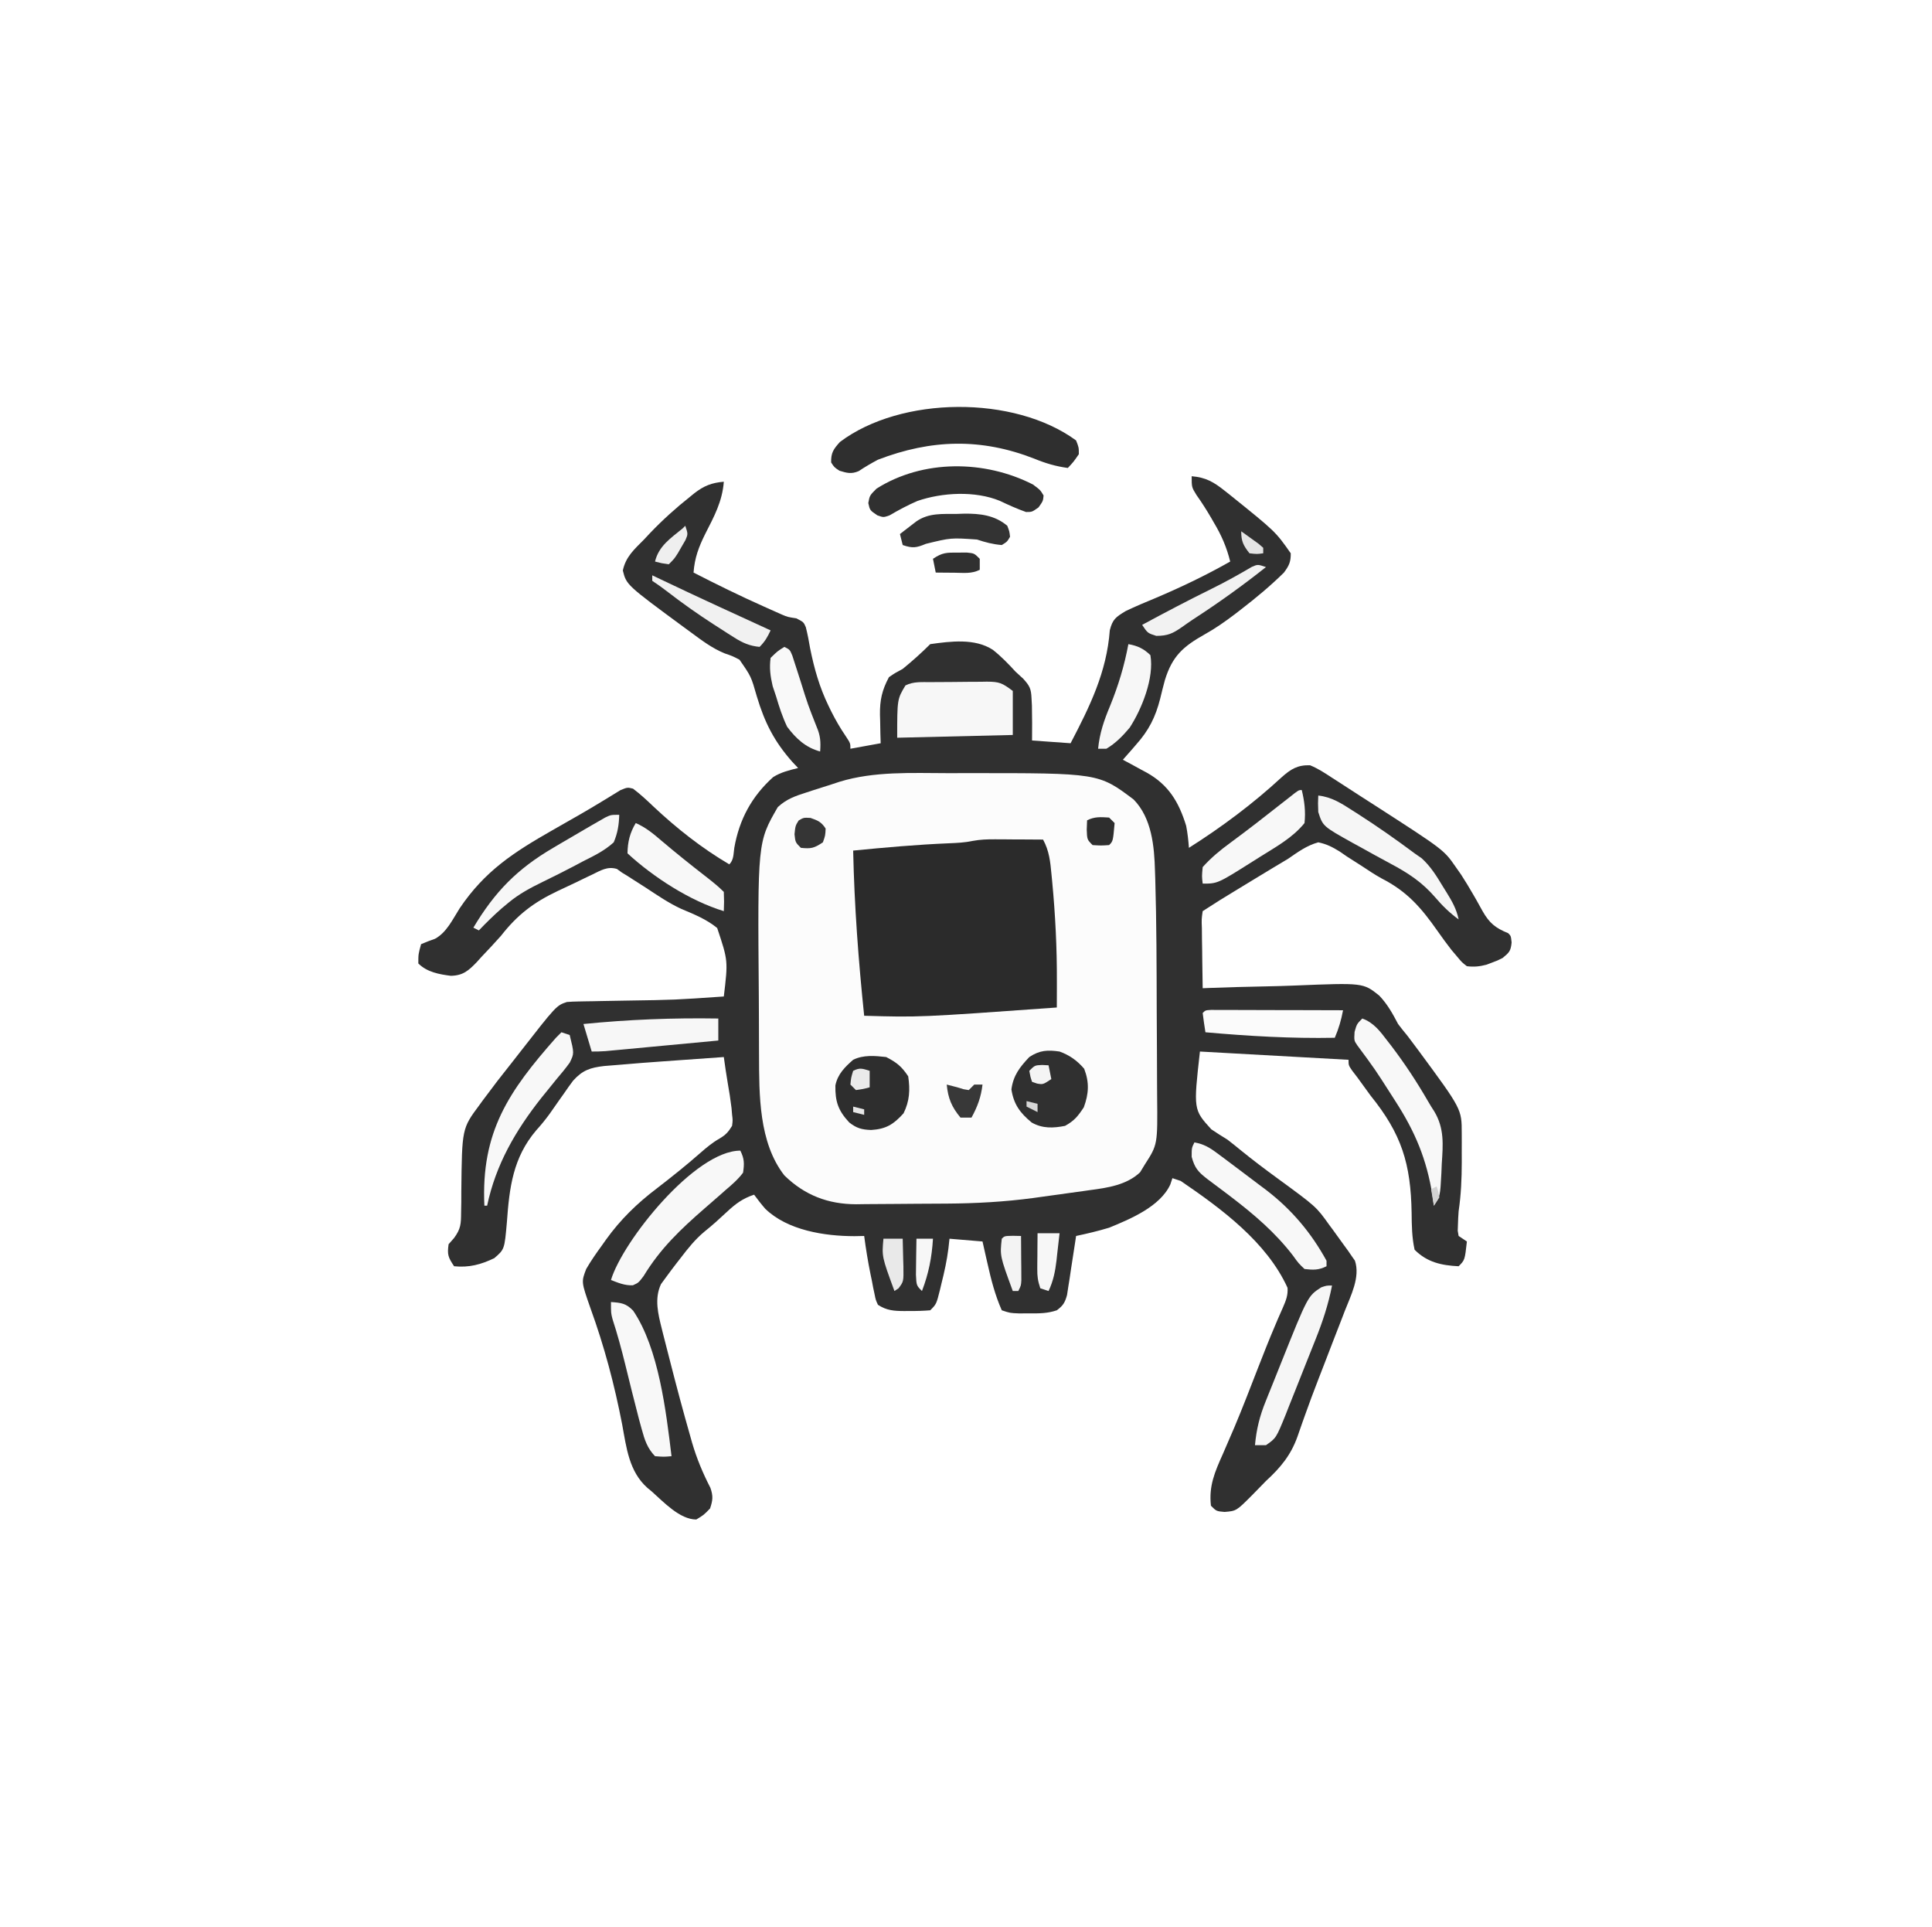
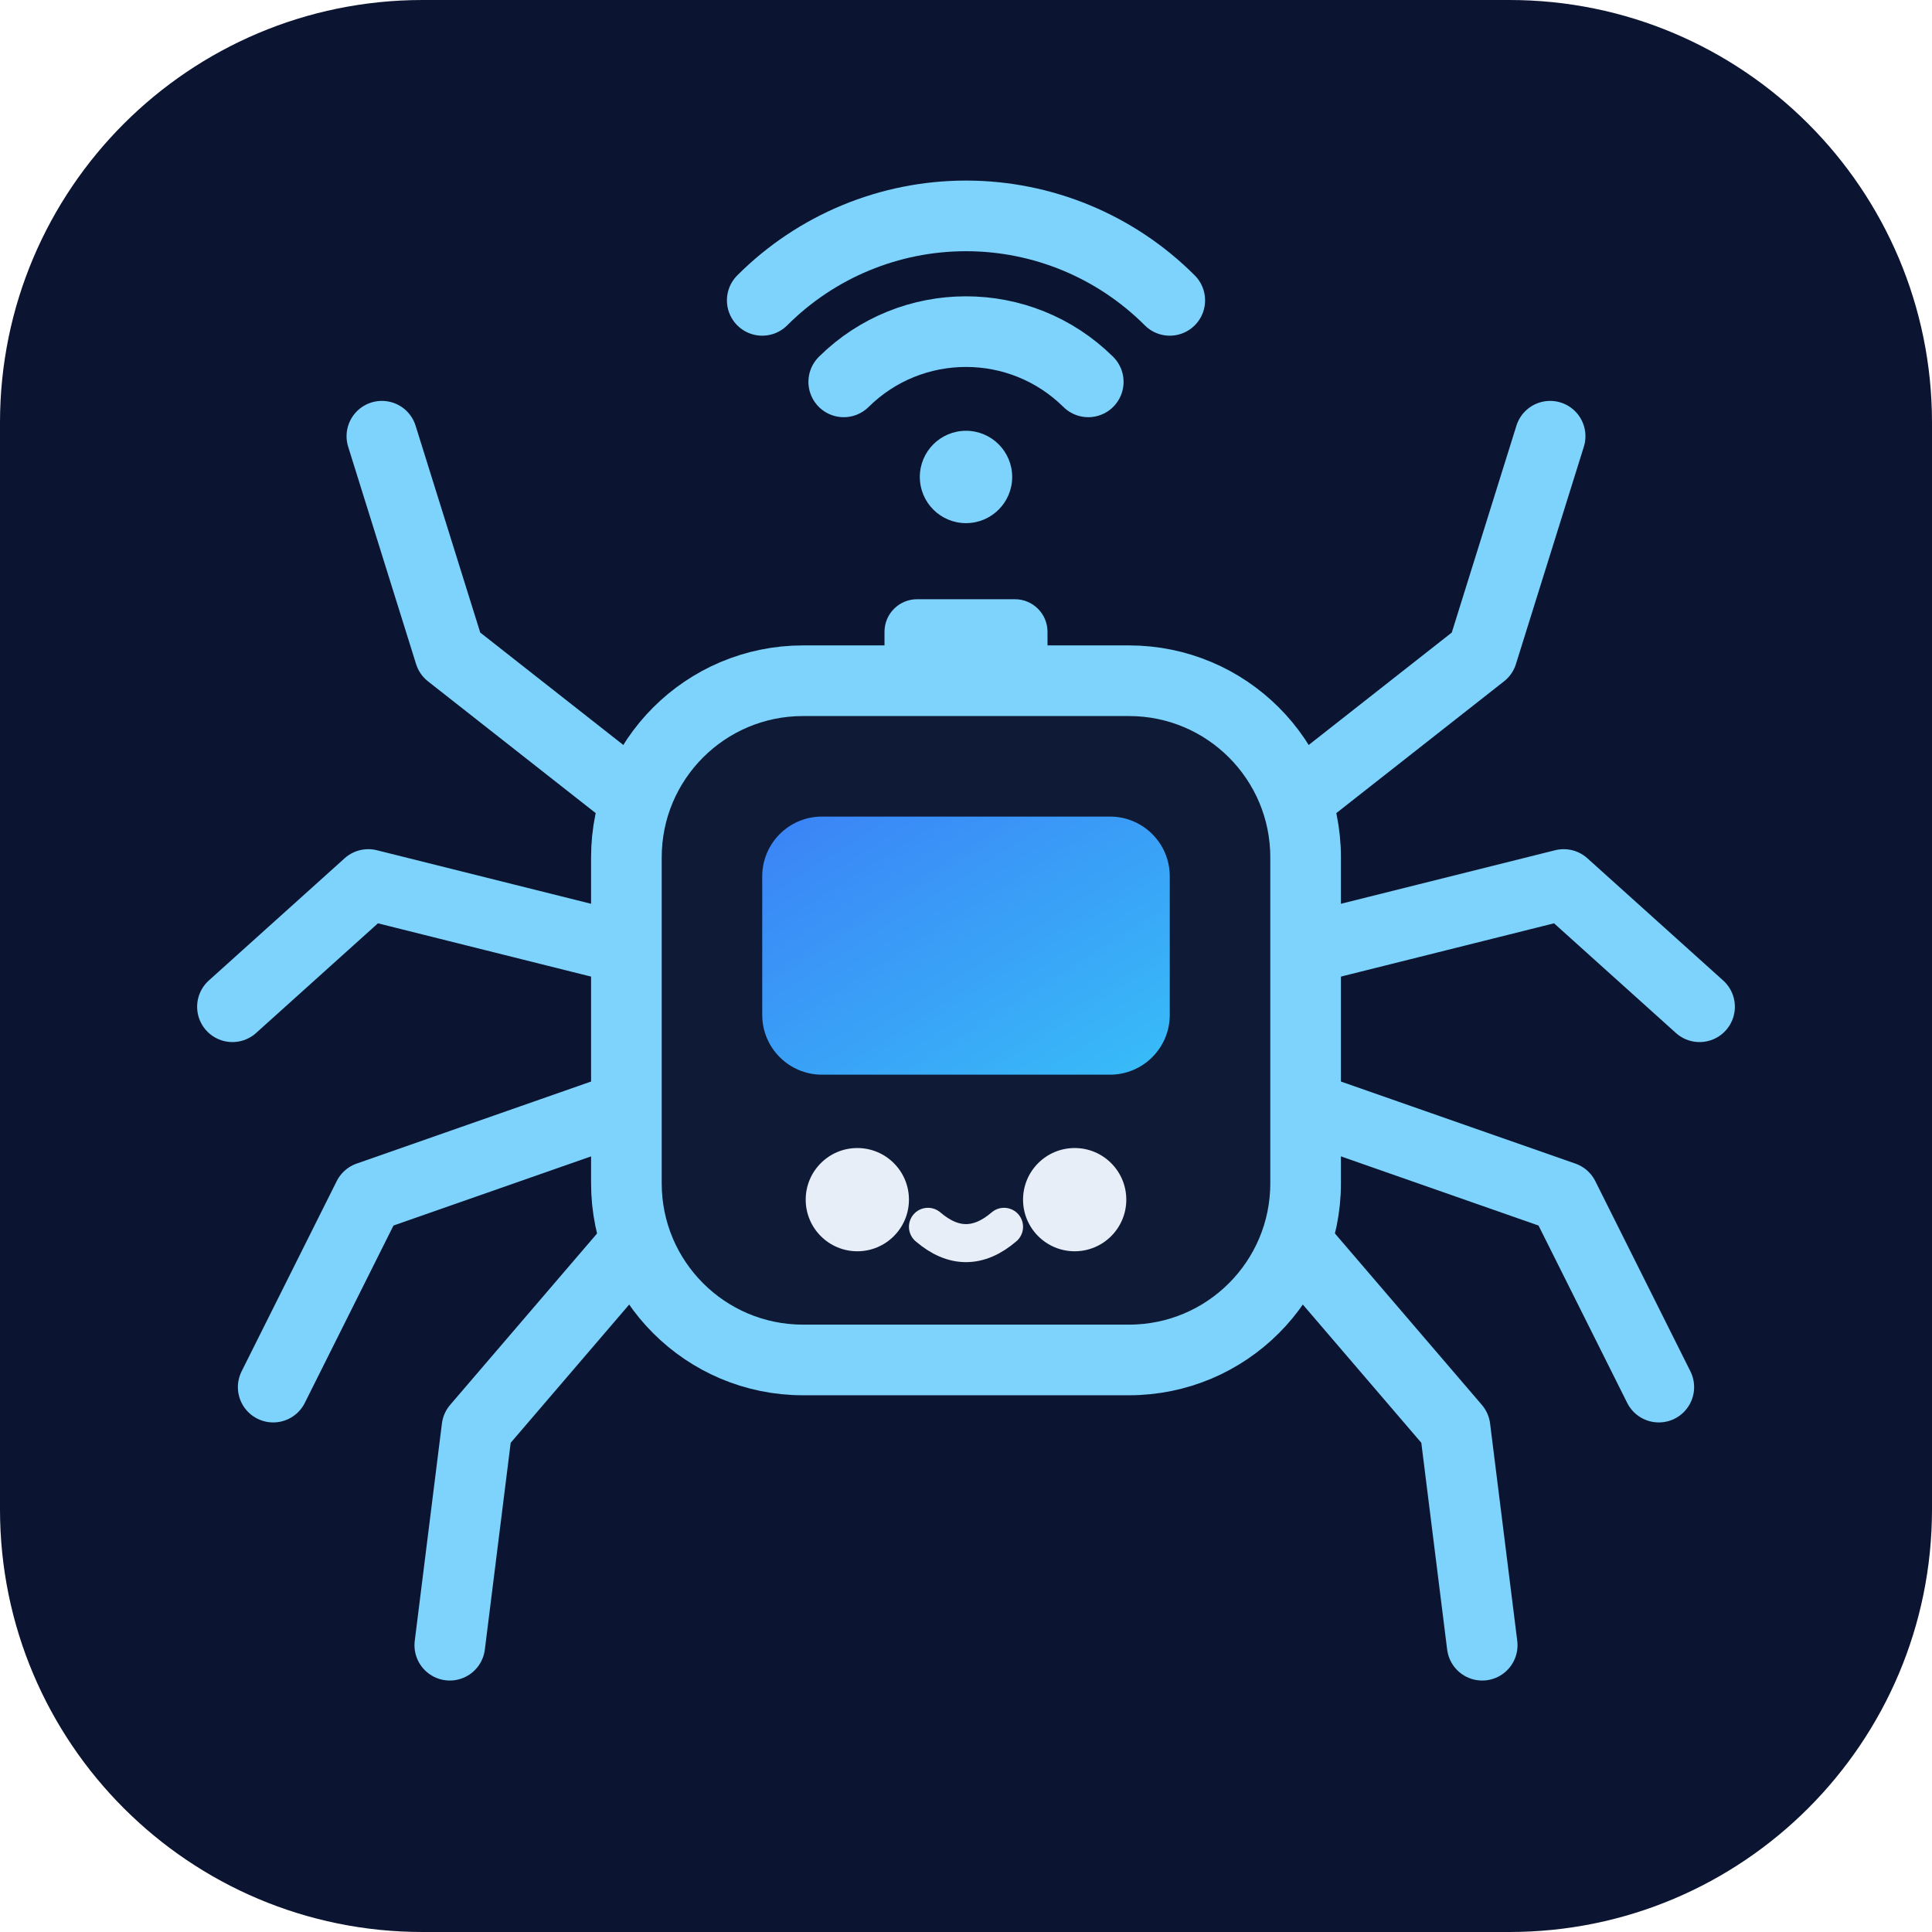
- <svg xmlns="http://www.w3.org/2000/svg" version="1.2" viewBox="0 0 702 700" width="702" height="700">
-   <style>
- 		.s0 { fill: #303030 } 
- 		.s1 { fill: #fcfcfc } 
- 		.s2 { fill: #2b2b2b } 
- 		.s3 { fill: #2f2f2f } 
- 		.s4 { fill: #f7f7f7 } 
- 		.s5 { fill: #f8f8f8 } 
- 		.s6 { fill: #2e2e2e } 
- 		.s7 { fill: #fbfbfb } 
- 		.s8 { fill: #f6f6f6 } 
- 		.s9 { fill: #333333 } 
- 		.s10 { fill: #f9f9f9 } 
- 		.s11 { fill: #f1f1f1 } 
- 		.s12 { fill: #f2f2f2 } 
- 		.s13 { fill: #f3f3f3 } 
- 		.s14 { fill: #383838 } 
- 		.s15 { fill: #e9e9e9 } 
- 		.s16 { fill: #353535 } 
- 		.s17 { fill: #efefef } 
- 		.s18 { fill: #eaeaea } 
- 		.s19 { fill: #f4f4f4 } 
- 		.s20 { fill: #e4e4e4 } 
- 		.s21 { fill: #d3d3d3 } 
- 		.s22 { fill: #d7d7d7 } 
- 		.s23 { fill: #e7e7e7 } 
- 	</style>
-   <path class="s0" d="m433 173c5.25 0.45 8.03 2.12 12.13 5.38q0.82 0.65 1.68 1.33c16.64 13.38 16.64 13.38 22.19 21.29 0.04 3.15-0.62 4.48-2.47 7-4.94 4.87-10.16 9.2-15.66 13.44q-1.08 0.84-2.2 1.7c-3.53 2.67-7.03 5.14-10.89 7.28-7.84 4.42-11.84 7.89-14.53 16.71q-0.9 3.34-1.7 6.71c-1.7 6.68-4.14 11.52-8.74 16.66q-0.69 0.8-1.4 1.63-1.69 1.94-3.41 3.87 1.42 0.76 2.89 1.54 1.9 1.04 3.8 2.08 0.93 0.5 1.89 1.01c8 4.44 11.76 10.71 14.42 19.37 0.52 2.69 0.8 5.25 1 8 11.88-7.52 23.33-16.06 33.66-25.61 3.37-3 5.78-4.51 10.34-4.39 2.87 1.16 5.36 2.8 7.94 4.5q1.14 0.73 2.31 1.48 3.89 2.49 7.75 5.02 3 1.93 6.01 3.86c24.61 15.87 24.61 15.87 28.93 22.08q0.98 1.4 1.99 2.84c1.52 2.36 2.96 4.72 4.36 7.16q0.58 1 1.18 2.04 1.13 1.98 2.21 3.98c2.47 4.36 4.7 6.18 9.32 8.04 1 1 1 1 1.25 3.38-0.3 3.15-0.88 3.64-3.25 5.62-1.87 0.95-1.87 0.95-3.87 1.69-0.99 0.37-0.99 0.37-2 0.76-2.55 0.66-4.5 0.87-7.13 0.55-1.82-1.41-1.82-1.41-3.56-3.5q-1.03-1.21-2.09-2.47c-1.76-2.27-3.43-4.55-5.08-6.91-5.88-8.37-10.95-14.25-20.24-19-2.47-1.36-4.79-2.91-7.14-4.47q-2.76-1.76-5.51-3.52-1.29-0.89-2.61-1.8c-2.64-1.62-4.73-2.71-7.77-3.33-4.21 1.16-7.43 3.54-11 6q-2.61 1.6-5.25 3.14-3.71 2.21-7.38 4.47-2.84 1.73-5.69 3.46c-6.39 3.88-6.39 3.88-12.68 7.93-0.42 2.91-0.42 2.91-0.29 6.32q0.01 1.88 0.03 3.81c0.03 1.98 0.03 1.98 0.07 4q0.03 2 0.04 4.01 0.06 4.93 0.15 9.86 1.09-0.04 2.2-0.09 10.35-0.39 20.7-0.58 5.32-0.1 10.63-0.31c24.8-1.01 24.8-1.01 30.63 3.66 2.96 3.1 4.86 6.54 6.84 10.32q1.62 2.15 3.35 4.21 1.36 1.79 2.71 3.6 0.73 0.98 1.48 1.98c15.58 21.13 15.58 21.13 15.59 29.81q0 1.69 0.01 3.43-0.01 1.77-0.01 3.6 0 1.73 0.01 3.52c-0.01 6.06-0.26 11.86-1.14 17.85q-0.19 2.43-0.25 4.88-0.04 1.1-0.08 2.24 0.16 0.92 0.33 1.88 1.48 0.99 3 2c-0.75 6.75-0.75 6.75-3 9-6.24-0.31-11.42-1.42-16-6-0.98-4.46-1.04-8.76-1.08-13.32-0.29-17.99-3.67-28.76-14.92-42.68q-2.44-3.29-4.81-6.62-0.94-1.22-1.9-2.48c-1.29-1.9-1.29-1.9-1.29-3.9-17.82-0.99-35.64-1.98-54-3-2.37 21.1-2.37 21.1 4.13 28.25q2.89 1.94 5.87 3.75c1.66 1.27 3.28 2.59 4.9 3.91 4.33 3.53 8.79 6.88 13.31 10.18 14.04 10.26 14.04 10.26 18.79 16.91q0.62 0.83 1.26 1.69 2.15 2.91 4.24 5.87 0.68 0.94 1.39 1.9 0.62 0.91 1.27 1.86c0.57 0.81 0.57 0.81 1.15 1.63 2.02 5.96-1.49 12.7-3.66 18.25q-0.51 1.31-1.02 2.66-1.62 4.2-3.26 8.39-1.58 4.11-3.17 8.23-1.05 2.72-2.11 5.44-2.61 6.7-5.02 13.48-0.46 1.28-0.93 2.61-0.86 2.42-1.69 4.85c-2.41 6.77-6.16 11.29-11.45 16.14q-2.44 2.5-4.88 5c-5.87 5.9-5.87 5.9-10.18 6.25-2.94-0.25-2.94-0.25-4.94-2.25-0.82-7.17 1.41-12.28 4.31-18.75q1.39-3.2 2.76-6.39c0.72-1.68 0.72-1.68 1.46-3.38 3-7.1 5.75-14.31 8.55-21.49 2.01-5.16 4.03-10.31 6.21-15.4q0.5-1.18 1.01-2.39 0.92-2.12 1.86-4.23c1.07-2.48 1.88-4.42 1.67-7.15-7.57-16.63-24.11-28.8-38.83-38.82q-1.48-0.49-3-1-0.37 1.13-0.76 2.29c-3.67 8.01-14.49 12.54-22.24 15.71-3.97 1.2-7.94 2.14-12 3q-0.16 1.06-0.32 2.16-0.73 4.83-1.49 9.65c-0.25 1.68-0.25 1.68-0.5 3.39q-0.26 1.61-0.52 3.26-0.23 1.47-0.46 3c-0.77 2.77-1.43 3.83-3.71 5.54-3.5 1.17-6.31 1.13-10 1.12-1.86 0.01-1.86 0.01-3.75 0.01-3.25-0.13-3.25-0.13-6.25-1.13-2.44-5.51-3.88-11.13-5.19-17-0.26-1.16-0.26-1.16-0.54-2.35q-0.64-2.82-1.27-5.65c-3.96-0.33-7.92-0.66-12-1q-0.19 1.71-0.38 3.48c-0.55 4.39-1.48 8.61-2.56 12.89q-0.25 1.07-0.51 2.16c-1.31 5.23-1.31 5.23-3.55 7.47-2.5 0.2-4.87 0.28-7.38 0.25q-1 0.01-2.03 0.02c-3.74-0.01-6.46-0.2-9.59-2.27-0.81-1.77-0.81-1.77-1.23-3.89q-0.24-1.15-0.5-2.34-0.22-1.21-0.46-2.46-0.24-1.18-0.5-2.39c-0.94-4.62-1.69-9.25-2.31-13.92q-1.73 0.04-3.51 0.07c-10.9-0.01-24.33-2.1-32.43-9.95-1.43-1.64-2.76-3.37-4.06-5.12-4.16 1.39-6.75 3.32-9.94 6.31-2.62 2.45-5.21 4.81-8.02 7.05-3.42 2.82-6.04 6.12-8.73 9.64q-0.7 0.9-1.43 1.83-1.98 2.56-3.88 5.17c-0.91 1.24-0.91 1.24-1.83 2.5-2.47 5.29-1.04 10.89 0.33 16.34q0.24 0.95 0.48 1.93 0.78 3.09 1.58 6.17 0.55 2.14 1.1 4.29c2.23 8.72 4.55 17.42 7.03 26.08q0.39 1.39 0.79 2.81c1.69 5.77 3.89 11.01 6.64 16.36 1.05 3 0.89 4.53-0.12 7.52-2.31 2.38-2.31 2.38-5 4-6.02 0-11.9-6.39-16.19-10.19q-0.77-0.64-1.57-1.3c-6.71-5.97-7.62-14.62-9.18-23.07-2.81-14.49-6.47-28.31-11.51-42.19-3.35-9.57-3.35-9.57-1.55-14.25 1.7-2.95 3.62-5.69 5.62-8.44q0.76-1.08 1.55-2.19c5.25-7.32 11.3-13.2 18.45-18.62 5.44-4.19 10.79-8.46 15.94-12.99 2.21-1.94 4.32-3.69 6.88-5.15 2.26-1.33 3.2-2.38 4.56-4.61 0.26-2 0.26-2 0-4.12-0.1-1.17-0.1-1.17-0.2-2.37q-0.56-4.6-1.39-9.16c-0.54-3.11-0.97-6.23-1.41-9.35q-8.24 0.57-16.49 1.17-2.79 0.2-5.59 0.4-7.86 0.54-15.71 1.23-2.85 0.25-5.71 0.46c-5.01 0.59-7.83 1.51-11.25 5.31q-1.68 2.24-3.25 4.55-0.87 1.23-1.77 2.49-1.78 2.51-3.53 5.04c-1.53 2.11-3.12 4.04-4.86 5.97-8.44 9.91-9.76 20.76-10.66 33.38-0.87 9.87-0.87 9.87-4.58 13.06-4.83 2.33-9.21 3.49-14.6 2.94-2.18-3.28-2.54-4.2-2-8 0.99-1.12 0.99-1.12 1.99-2.26 2.45-3.34 2.52-5.12 2.55-9.22q0.03-1.86 0.07-3.78c0.01-1.94 0.01-1.94 0.01-3.93 0.24-22.84 0.24-22.84 6.57-31.37q0.6-0.83 1.22-1.68 1.77-2.39 3.59-4.76 0.87-1.15 1.76-2.34 2.59-3.35 5.24-6.66 1.34-1.71 2.67-3.42c13.49-17.3 13.49-17.3 17.33-18.58q2.08-0.16 4.17-0.19c1.26-0.03 1.26-0.03 2.54-0.05 1.36-0.02 1.36-0.02 2.75-0.04q1.41-0.03 2.85-0.06 4.53-0.08 9.06-0.16c17.84-0.27 17.84-0.27 35.63-1.5 1.56-13 1.56-13-2.41-24.88-3.88-3.18-8.46-5.01-13.06-6.95-4.55-2.1-8.66-4.92-12.84-7.67q-2.37-1.52-4.74-3.03c-1-0.64-1-0.64-2.02-1.3-0.96-0.58-0.96-0.58-1.93-1.17q-0.9-0.65-1.82-1.32c-3.44-1.07-5.96 0.56-9.03 2.05-1 0.47-1 0.47-2.01 0.95q-2.1 1-4.19 2.03-3.15 1.52-6.33 2.98c-8.74 4.15-14.59 8.59-20.62 16.31-2.3 2.6-4.67 5.11-7.06 7.62-0.84 0.94-0.84 0.94-1.7 1.89-3 3.11-4.99 4.88-9.43 4.98-4.23-0.54-8.65-1.33-11.81-4.49 0-3.38 0-3.38 1-7 1.66-0.7 3.33-1.38 5.04-1.95 4.24-2.27 6.45-7.1 8.96-11.05 9.15-13.59 19.59-20.33 33.69-28.38q3.46-1.97 6.92-3.95 1.65-0.94 3.34-1.91 3.89-2.24 7.72-4.58c0.96-0.59 0.96-0.59 1.95-1.18q2.43-1.47 4.84-2.97c2.54-1.03 2.54-1.03 4.55-0.53 2.66 2 5.02 4.2 7.43 6.5 8.47 7.95 17.53 15.1 27.56 21 1.64-1.64 1.48-3.75 1.81-6 1.81-10.32 6.32-18.68 14.12-25.7 2.85-1.79 5.82-2.48 9.07-3.3q-1.05-1.11-2.13-2.25c-6.57-7.43-10.02-14.24-12.87-23.75-2.08-7.27-2.08-7.27-6.31-13.35-2.56-1.33-2.56-1.33-5.37-2.29-4.62-1.89-8.32-4.72-12.32-7.67q-1.16-0.85-2.35-1.72c-21.03-15.48-21.03-15.48-22.34-20.72 1.06-5.02 4.15-7.67 7.69-11.25q1.1-1.17 2.23-2.38c4.56-4.76 9.36-9.1 14.52-13.18 0.8-0.65 0.8-0.65 1.61-1.31 3.49-2.68 6.26-3.76 10.64-4.13-0.54 7.18-3.53 12.64-6.76 18.97-2.37 4.77-3.84 8.7-4.24 14.03 8.45 4.33 16.95 8.51 25.62 12.37 1.12 0.5 1.12 0.5 2.26 1.01 1.07 0.48 1.07 0.48 2.16 0.96q1.01 0.45 2.04 0.91c2.12 0.9 2.12 0.9 5.29 1.38 2.63 1.37 2.63 1.37 3.43 3.22 0.65 2.56 1.13 5.11 1.57 7.71 1.5 7.4 3.39 14.08 6.69 20.88 0.5 1.01 0.5 1.01 1 2.05 1.56 3.09 3.23 6 5.19 8.86 1.75 2.65 1.75 2.65 1.75 4.65 3.63-0.66 7.26-1.32 11-2q-0.05-1.71-0.11-3.47-0.04-2.3-0.08-4.59-0.04-1.13-0.07-2.28c-0.07-5.32 0.74-8.95 3.26-13.66 2.19-1.5 2.19-1.5 5-3 3.48-2.84 6.82-5.82 10-9 7.38-1.03 16.22-2.2 22.75 2.06 3.03 2.38 5.65 5.1 8.25 7.94q1.36 1.25 2.77 2.54c2.4 2.65 2.89 3.66 3.04 7.15q0.07 1.28 0.14 2.59c0.08 4.25 0.11 8.48 0.05 12.72 6.93 0.5 6.93 0.5 14 1 6.96-13.3 13.13-25.81 14.25-41.04 1.02-4.03 2.2-4.8 5.75-6.96 3.57-1.71 7.21-3.24 10.87-4.75 9.34-3.95 18.31-8.26 27.13-13.25-1.28-5.17-3.14-9.48-5.88-14.06q-0.5-0.88-1.02-1.78c-1.68-2.87-3.43-5.63-5.36-8.34-1.74-2.82-1.74-2.82-1.74-6.82z" />
-   <path class="s1" d="m344.27 280.87q3.89 0 7.79-0.01c47.08-0.02 47.08-0.02 59.84 9.57 6.61 6.75 7.54 17.05 7.77 26.08q0.05 1.42 0.1 2.88c0.47 15.9 0.49 31.83 0.53 47.74q0.02 7.23 0.08 14.47 0.04 5.63 0.04 11.26 0.01 2.67 0.03 5.33c0.18 17.62 0.18 17.62-4.45 24.81q-0.86 1.42-1.75 2.87c-4.88 4.62-11.81 5.63-18.27 6.48-1.1 0.16-1.1 0.16-2.23 0.32q-2.32 0.32-4.65 0.64-3.5 0.47-6.99 0.97-2.28 0.32-4.56 0.63c-1.02 0.15-1.02 0.15-2.06 0.29-10.44 1.4-20.84 1.97-31.38 2.04q-1.76 0.01-3.58 0.02-3.72 0.02-7.44 0.04-3.79 0.01-7.57 0.06-5.52 0.06-11.03 0.07-1.67 0.02-3.39 0.05c-10.23-0.03-18.71-3.27-26.1-10.48-9.33-11.97-9.15-29.31-9.2-43.76q-0.01-0.99-0.01-2.01-0.02-5.29-0.03-10.58-0.01-4.28-0.04-8.56c-0.45-56.18-0.45-56.18 6.9-68.89 3.19-2.95 6.35-4.03 10.44-5.33q1.14-0.37 2.31-0.76 3.31-1.08 6.63-2.11 1.51-0.5 3.07-1.01c12.56-3.85 26.18-3.15 39.2-3.12z" />
-   <path class="s2" d="m361.52 304.9q1.52 0.01 3.1 0.01 1.57 0.01 3.19 0.03 1.61 0 3.26 0.01 3.96 0.02 7.93 0.05c2.24 4.08 2.64 8.05 3.06 12.63q0.13 1.25 0.25 2.55c1.15 12.13 1.76 24.2 1.71 36.39q0 1.36 0 2.76-0.01 3.34-0.02 6.67c-49.97 3.58-49.97 3.58-70 3-2.08-20.01-3.57-39.87-4-60 11.63-1.14 23.24-2.18 34.92-2.66 2.88-0.12 5.66-0.25 8.48-0.85 2.77-0.52 5.3-0.6 8.12-0.59z" />
-   <path class="s3" d="m391 160c1 2.55 1 2.55 1 5-1.94 2.81-1.94 2.81-4 5-4.38-0.59-8.1-1.7-12.19-3.38-19.26-7.52-37.37-7.08-56.81 0.38-2.42 1.29-4.72 2.63-7 4.15-2.69 1.14-4.25 0.68-7-0.15-1.87-1.25-1.87-1.25-3-3-0.09-3.52 0.84-4.82 3.19-7.44 22.19-16.71 63.32-17.05 85.81-0.56z" />
-   <path class="s4" d="m338.27 247.8q1.08-0.01 2.19-0.02 2.28-0.01 4.57-0.02 3.49-0.02 6.99-0.07 2.22-0.01 4.44-0.02 1.04-0.02 2.11-0.04c4.58 0.03 5.53 0.45 9.43 3.37 0 5.28 0 10.56 0 16-20.79 0.49-20.79 0.49-42 1 0-14 0-14 3-19 2.97-1.49 6.01-1.18 9.27-1.2z" />
-   <path class="s5" d="m269 418c1.49 2.97 1.47 4.69 1 8-1.86 2.5-4.14 4.43-6.5 6.44q-0.96 0.85-1.95 1.73-2.76 2.44-5.55 4.83c-8.73 7.61-16.07 14.55-22.14 24.56-1.86 2.44-1.86 2.44-3.89 3.35-2.93 0.14-5.27-0.87-7.97-1.91 4.19-14.05 30.46-47 47-47z" />
-   <path class="s0" d="m375.31 176c2.69 2 2.69 2 3.88 4-0.19 2-0.19 2-1.82 4.31-2.37 1.69-2.37 1.69-4.56 1.69-3.27-1.16-6.39-2.56-9.53-4.06-8.95-3.68-20.9-3.06-29.93 0.05-3.5 1.51-6.83 3.3-10.12 5.22-2.23 0.79-2.23 0.79-4.46-0.01-2.69-1.82-2.69-1.82-3.27-4.45 0.5-2.75 0.5-2.75 3-5.25 16.89-10.66 39.3-10.43 56.81-1.5z" />
-   <path class="s0" d="m385 382c3.67 1.34 6.37 3.27 8.94 6.25 1.93 5.01 1.67 9.08-0.13 14-2.1 3.19-3.44 4.89-6.81 6.75-4.34 0.85-8.21 1.01-12.13-1.21-4.21-3.47-6.53-6.58-7.37-12.04 0.68-5.08 3.03-8.08 6.5-11.75 3.73-2.49 6.68-2.64 11-2z" />
-   <path class="s6" d="m322 384c3.86 2 5.6 3.4 8 7 0.73 4.94 0.52 8.94-1.69 13.44-3.63 4.02-6.33 5.71-11.75 6.06-3.37-0.11-5.35-0.64-8-2.75-4.01-4.31-5.12-7.61-5.02-13.43 0.81-4.06 3.4-6.66 6.46-9.32 3.71-1.85 7.95-1.46 12-1z" />
-   <path class="s5" d="m434 415c3.36 0.62 5.47 1.84 8.19 3.88q1.19 0.88 2.41 1.78 1.24 0.94 2.53 1.9 1.27 0.96 2.58 1.94 3.65 2.74 7.29 5.5 1.57 1.18 3.19 2.39c9.16 7.05 16.25 15.45 21.81 25.61q0 0.99 0 2c-2.87 1.44-4.82 1.37-8 1-2.17-2.06-2.17-2.06-4.19-4.87-6.45-8.41-14.18-14.98-22.56-21.38q-0.82-0.63-1.67-1.27-3.44-2.63-6.92-5.19c-3.29-2.54-4.57-3.97-5.66-8.04 0-3.25 0-3.25 1-5.25z" />
-   <path class="s5" d="m495 370c4.22 1.55 6.48 4.67 9.13 8.13q0.7 0.91 1.44 1.85c4.88 6.42 9.31 13.16 13.34 20.14q1.08 1.87 2.27 3.68c3.67 6.17 3.15 12.03 2.69 19.01q-0.07 1.69-0.14 3.43c-0.44 8.32-0.44 8.32-2.73 11.76q-0.26-1.84-0.52-3.74c-2.09-13.15-6.29-23.13-13.48-34.26q-0.78-1.21-1.58-2.47c-5.84-9.13-5.84-9.13-12.28-17.84-1.14-1.69-1.14-1.69-0.95-4.82 0.81-2.87 0.81-2.87 2.81-4.87z" />
-   <path class="s5" d="m204 375q1.48 0.49 3 1c1.65 6.67 1.65 6.67 0.03 10.01-1.53 2.11-3.15 4.08-4.84 6.05q-1.82 2.24-3.62 4.48-0.9 1.11-1.83 2.25c-9.43 11.94-16.58 24.24-19.74 39.21q-0.49 0-1 0c-1.24-26.84 8.84-41.57 26-61q0.99-0.99 2-2z" />
-   <path class="s5" d="m222 473c3.65 0.25 5.47 0.45 8.06 3.14 9.32 13.72 11.97 36.69 13.94 52.86-2.81 0.25-2.81 0.25-6 0-2.8-2.92-3.76-5.9-4.81-9.75q-0.5-1.83-1.02-3.72c-1.72-6.59-3.36-13.21-4.98-19.83-1.37-5.58-2.86-11.07-4.64-16.53-0.55-2.17-0.55-2.17-0.55-6.17z" />
-   <path class="s7" d="m440.02 366.88q1.32 0 2.68 0.01 1.5 0 3.04 0 1.62 0 3.3 0.01c1.66 0 1.66 0 3.35 0.01q5.34 0.01 10.67 0.03 3.61 0 7.22 0.01 8.86 0.02 17.72 0.05c-0.66 3.55-1.57 6.67-3 10-15.77 0.3-31.29-0.6-47-2q-0.57-3.49-1-7c1-1 1-1 3.02-1.12z" />
-   <path class="s8" d="m479 289c4.86 0.53 8.42 2.85 12.44 5.44 1.04 0.66 1.04 0.66 2.11 1.34 7 4.49 13.78 9.25 20.45 14.22q1.26 0.88 2.57 1.79c3.3 3 5.39 6.42 7.68 10.21q0.67 1.06 1.35 2.16c2.02 3.28 3.61 6.03 4.4 9.84-3.26-2.37-5.89-4.94-8.5-8-4.78-5.53-9.77-8.8-16.18-12.22q-5.88-3.16-11.69-6.41-1.02-0.55-2.06-1.12c-10.9-6.08-10.9-6.08-12.57-11.25-0.12-3.25-0.12-3.25 0-6z" />
-   <path class="s4" d="m261 370c0 2.64 0 5.28 0 8q-9.1 0.86-18.21 1.71-3.09 0.29-6.19 0.58-4.45 0.42-8.9 0.84-1.38 0.13-2.8 0.26c-1.3 0.12-1.3 0.12-2.61 0.24q-1.13 0.11-2.3 0.22c-1.66 0.13-3.33 0.15-4.99 0.15-0.99-3.3-1.98-6.6-3-10 16.38-1.64 32.54-2.27 49-2z" />
-   <path class="s4" d="m225 296c-0.09 3.61-0.58 6.66-2 10-3.29 2.99-7.03 4.84-11 6.81q-1.5 0.8-3.04 1.62-5.83 3.06-11.76 5.93c-4.5 2.2-8.57 4.35-12.45 7.58q-1.22 1.01-2.48 2.06c-2.89 2.55-5.61 5.2-8.27 8q-0.99-0.49-2-1c7.82-13.08 15.89-21.31 29-29q1.3-0.77 2.64-1.56 4.26-2.52 8.55-5 1.37-0.8 2.79-1.63 1.29-0.74 2.62-1.5 1.16-0.67 2.35-1.35c2.05-0.96 2.05-0.96 5.05-0.96z" />
-   <path class="s5" d="m473 287c0.99 4.09 1.45 7.8 1 12-4.29 5.3-10.21 8.55-15.94 12.13q-1.45 0.92-2.96 1.87c-12.68 8-12.68 8-18.1 8-0.31-2.69-0.31-2.69 0-6 3.08-3.45 6.46-6.22 10.19-8.94 6.41-4.72 12.68-9.61 18.93-14.54 1.12-0.88 1.12-0.88 2.27-1.77q1-0.79 2.04-1.61c1.57-1.14 1.57-1.14 2.57-1.14z" />
-   <path class="s8" d="m484 467c-1.34 6.87-3.39 13.09-5.99 19.58q-0.58 1.46-1.18 2.96-1.22 3.08-2.45 6.15-1.88 4.69-3.73 9.4-1.19 3-2.39 5.99-0.55 1.4-1.11 2.84c-3.46 8.51-3.46 8.51-7.15 11.08q-1.97 0-4 0c0.53-5.8 1.72-10.6 3.91-15.98q0.44-1.1 0.89-2.23 0.93-2.32 1.87-4.63 1.41-3.48 2.79-6.97c9.76-24.39 9.76-24.39 14.62-27.53 1.92-0.66 1.92-0.66 3.92-0.66z" />
-   <path class="s5" d="m231 299c3.66 1.59 6.36 3.85 9.38 6.44 5.25 4.46 10.63 8.75 16.07 12.98 2.29 1.78 4.5 3.53 6.55 5.58 0.12 3.62 0.12 3.62 0 7-12.27-3.73-25.58-12.32-35-21 0.07-4.15 0.86-7.44 3-11z" />
-   <path class="s4" d="m410 234c3.34 0.6 5.55 1.62 8 4 1.44 8.24-3.13 19.59-7.52 26.34-2.46 2.94-5.16 5.72-8.48 7.66q-1.48 0-3 0c0.56-5.71 2.17-10.36 4.38-15.63 2.99-7.37 5.16-14.52 6.62-22.37z" />
-   <path class="s9" d="m347.69 186.69q1.3-0.05 2.64-0.09c5.77-0.06 11.11 0.55 15.67 4.4 0.78 2.03 0.78 2.03 1 4-1.06 1.81-1.06 1.81-3 3-3.23-0.27-5.93-0.98-9-2-9.47-0.66-9.47-0.66-18.56 1.56-3.53 1.48-4.89 1.66-8.44 0.44q-0.49-1.97-1-4 1.9-1.48 3.81-2.94 1.06-0.81 2.15-1.65c4.56-3.15 9.4-2.66 14.73-2.72z" />
-   <path class="s10" d="m285 235c2 1 2 1 2.91 3.21q0.46 1.42 0.93 2.89 0.51 1.57 1.03 3.18 0.53 1.65 1.07 3.34c2.6 8.33 2.6 8.33 5.8 16.44 1.38 3.21 1.51 5.49 1.26 8.94-5.28-1.44-8.78-4.7-12-9-1.7-3.57-2.88-7.21-4-11q-0.62-1.85-1.25-3.75c-0.84-3.65-1.24-6.52-0.75-10.25 2.5-2.44 2.5-2.44 5-4z" />
-   <path class="s11" d="m237 209c1.64 0.78 1.64 0.78 3.31 1.58 13.17 6.27 26.42 12.37 39.69 18.42-1.15 2.47-2.05 4.05-4 6-3.62-0.34-6.18-1.47-9.22-3.41q-1.17-0.73-2.37-1.49-1.22-0.79-2.47-1.6-1.26-0.8-2.55-1.63c-5.91-3.81-11.58-7.82-17.14-12.13q-2.56-1.96-5.25-3.74 0-0.99 0-2z" />
-   <path class="s12" d="m460 206c-8.53 6.76-17.26 13.03-26.39 18.94q-2.07 1.38-4.09 2.83c-3.37 2.36-5.23 3.23-9.39 3.23-3.13-1-3.13-1-5.13-4 8.36-4.51 16.75-8.92 25.27-13.12 4.98-2.46 9.81-5.13 14.59-7.95 2.14-0.93 2.14-0.93 5.14 0.07z" />
-   <path class="s4" d="m377 448c2.64 0 5.28 0 8 0q-0.43 3.85-0.88 7.69-0.11 1.07-0.23 2.18c-0.48 4.01-1.15 7.43-2.89 11.13q-1.48-0.49-3-1c-0.9-2.71-1.12-4.24-1.1-7.01q0.01-1.13 0.01-2.3 0.01-1.17 0.03-2.38 0-1.19 0.01-2.41 0.02-2.95 0.05-5.9z" />
-   <path class="s13" d="m368.06 448.94c1.46 0.03 1.46 0.03 2.94 0.06q0.04 4.44 0.06 8.88 0.01 1.25 0.03 2.55 0 1.2 0.01 2.44 0.01 1.11 0.01 2.25c-0.11 1.88-0.11 1.88-1.11 3.88q-0.99 0-2 0c-4.69-12.76-4.69-12.76-4-19 1-1 1-1 4.06-1.06z" />
-   <path class="s0" d="m348.06 200.75q1.59-0.01 3.23-0.02c2.71 0.27 2.71 0.27 4.71 2.27q0 1.97 0 4c-3 1.5-5.79 1.09-9.13 1.06q-1.91-0.01-3.88-0.03c-1.48-0.01-1.48-0.01-2.99-0.03q-0.49-2.46-1-5c3.47-2.32 4.96-2.27 9.06-2.25z" />
-   <path class="s14" d="m344 394c2.06 0.52 4.1 1.03 6.13 1.69 0.92 0.15 0.92 0.15 1.87 0.31q0.99-0.99 2-2 1.48 0 3 0c-0.54 4.56-1.8 7.97-4 12q-1.97 0-4 0c-3.21-3.85-4.53-7.03-5-12z" />
-   <path class="s15" d="m321 450c2.31 0 4.62 0 7 0q0.12 3.91 0.19 7.81c0.04 1.11 0.04 1.11 0.07 2.24 0.08 5.5 0.08 5.5-1.77 7.96-0.74 0.49-0.74 0.49-1.49 0.99-4.59-12.49-4.59-12.49-4-19z" />
-   <path class="s16" d="m294.5 297.13c2.69 0.94 3.96 1.47 5.5 3.87-0.13 2.56-0.13 2.56-1 5-3.22 2.15-4.27 2.38-8 2-2-2-2-2-2.31-4.94 0.31-3.06 0.31-3.06 1.5-5 1.81-1.06 1.81-1.06 4.31-0.93z" />
-   <path class="s6" d="m403 297q0.99 0.99 2 2c-0.58 6.58-0.58 6.58-2 8-2.94 0.19-2.94 0.19-6 0-2-2-2-2-2.13-5.63q0.07-1.66 0.13-3.37c2.76-1.38 4.95-1.19 8-1z" />
-   <path class="s4" d="m333 450q2.95 0 6 0c-0.41 6.76-1.57 12.67-4 19-2-2-2-2-2.19-5.91q0.01-2.36 0.06-4.71 0.02-1.2 0.03-2.44 0.04-2.97 0.1-5.94z" />
-   <path class="s17" d="m249 191c1 3 1 3 0.07 5.19-0.68 1.18-0.68 1.18-1.38 2.37q-0.67 1.18-1.37 2.38c-1.32 2.06-1.32 2.06-3.32 4.06-2.63-0.38-2.63-0.38-5-1 1.37-5.67 5.69-8.48 10-12q0.49-0.49 1-1z" />
-   <path class="s18" d="m316 389q0 2.95 0 6c-2.38 0.63-2.38 0.63-5 1q-0.99-0.99-2-2c0.25-2.56 0.25-2.56 1-5 2.49-1.25 3.41-0.78 6 0z" />
-   <path class="s19" d="m378.63 386.88q1.16 0.06 2.37 0.12 0.49 2.46 1 5c-3 2-3 2-5.19 1.63q-0.89-0.31-1.81-0.63c-0.62-1.87-0.62-1.87-1-4 2-2 2-2 4.63-2.12z" />
-   <path class="s20" d="m451 193q2.01 1.43 4 2.88c1.11 0.8 1.11 0.8 2.25 1.61q0.86 0.74 1.75 1.51 0 0.99 0 2c-2.31 0.31-2.31 0.31-5 0-2.24-2.86-3-4.34-3-8z" />
-   <path class="s21" d="m522 431c0.63 1.81 0.63 1.81 1 4q-0.99 1.48-2 3-0.49-2.95-1-6 0.99-0.49 2-1z" />
-   <path class="s22" d="m373 400q1.97 0.49 4 1 0 1.48 0 3-1.97-0.99-4-2 0-0.99 0-2z" />
-   <path class="s23" d="m310 402q1.97 0.49 4 1 0 0.99 0 2-1.97-0.49-4-1 0-0.99 0-2z" />
+ <svg xmlns="http://www.w3.org/2000/svg" viewBox="0 0 64 64" width="64" height="64">
+   <defs>
+     <linearGradient id="tbit-screen" x1="0" y1="0" x2="1" y2="1">
+       <stop offset="0" stop-color="#3b82f6" />
+       <stop offset="1" stop-color="#38bdf8" />
+     </linearGradient>
+   </defs>
+   <rect width="64" height="64" rx="14" fill="#0b1430" />
+   <g transform="translate(3.2 3.2) scale(0.9)">
+     <g fill="none" stroke="#7dd3fc" stroke-width="2.6" stroke-linecap="round" stroke-linejoin="round">
+       <path d="M20 26 13 20.5 10.5 12.5M20 31.5 10 29 5 33.5M20 37 10 40.5 6.5 47.5M20 42 14 49 13 57" />
+       <path d="M44 26 51 20.5 53.5 12.5M44 31.5 54 29 59 33.5M44 37 54 40.5 57.5 47.5M44 42 50 49 51 57" />
+       <path d="M27.5 10.5a6.4 6.4 0 0 1 9 0M24.5 7.5a10.6 10.6 0 0 1 15 0" />
+     </g>
+     <circle cx="32" cy="14" r="1.7" fill="#7dd3fc" />
+     <rect x="29" y="18.5" width="6" height="4.5" rx="1.2" fill="#7dd3fc" />
+     <rect x="19.5" y="21.5" width="25" height="25" rx="6.5" fill="#0f1b36" stroke="#7dd3fc" stroke-width="2.6" />
+     <rect x="24.5" y="26.5" width="15" height="9.5" rx="2.2" fill="url(#tbit-screen)" />
+     <circle cx="28" cy="40.6" r="1.9" fill="#e8eef7" />
+     <circle cx="36" cy="40.6" r="1.9" fill="#e8eef7" />
+     <path d="M30.6 41.6q1.4 1.2 2.8 0" fill="none" stroke="#e8eef7" stroke-width="1.4" stroke-linecap="round" />
+   </g>
</svg>
